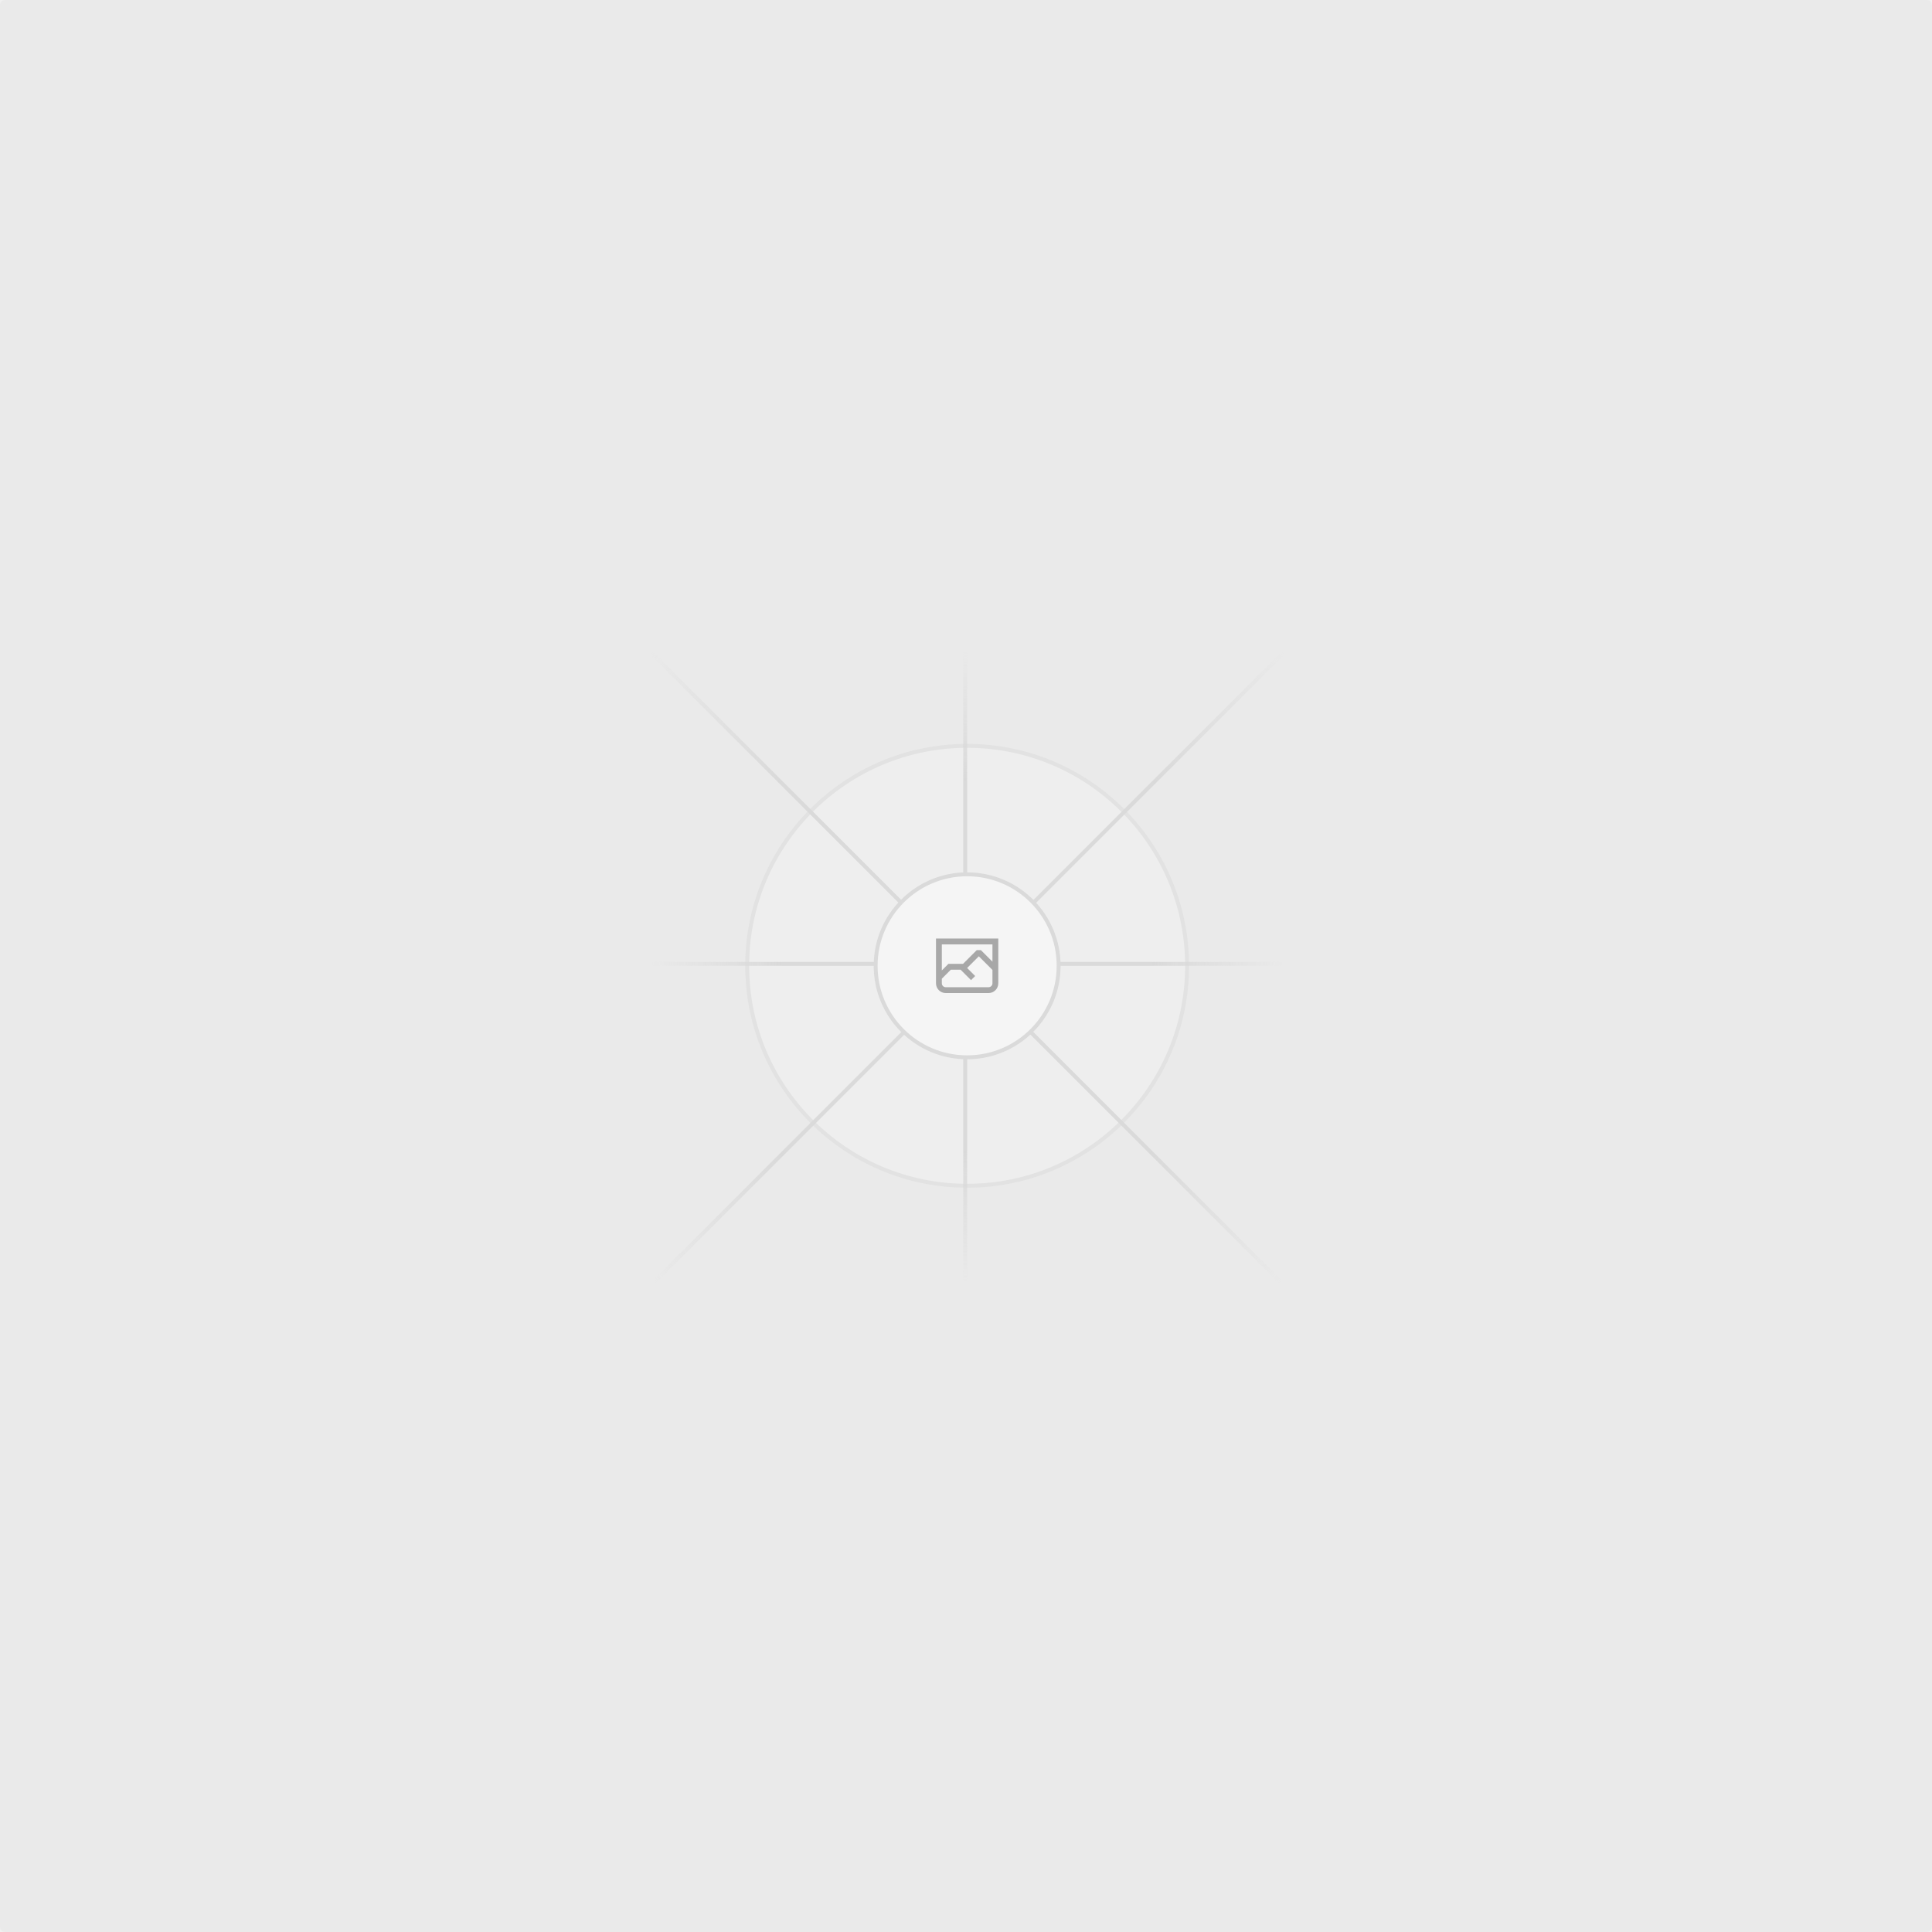
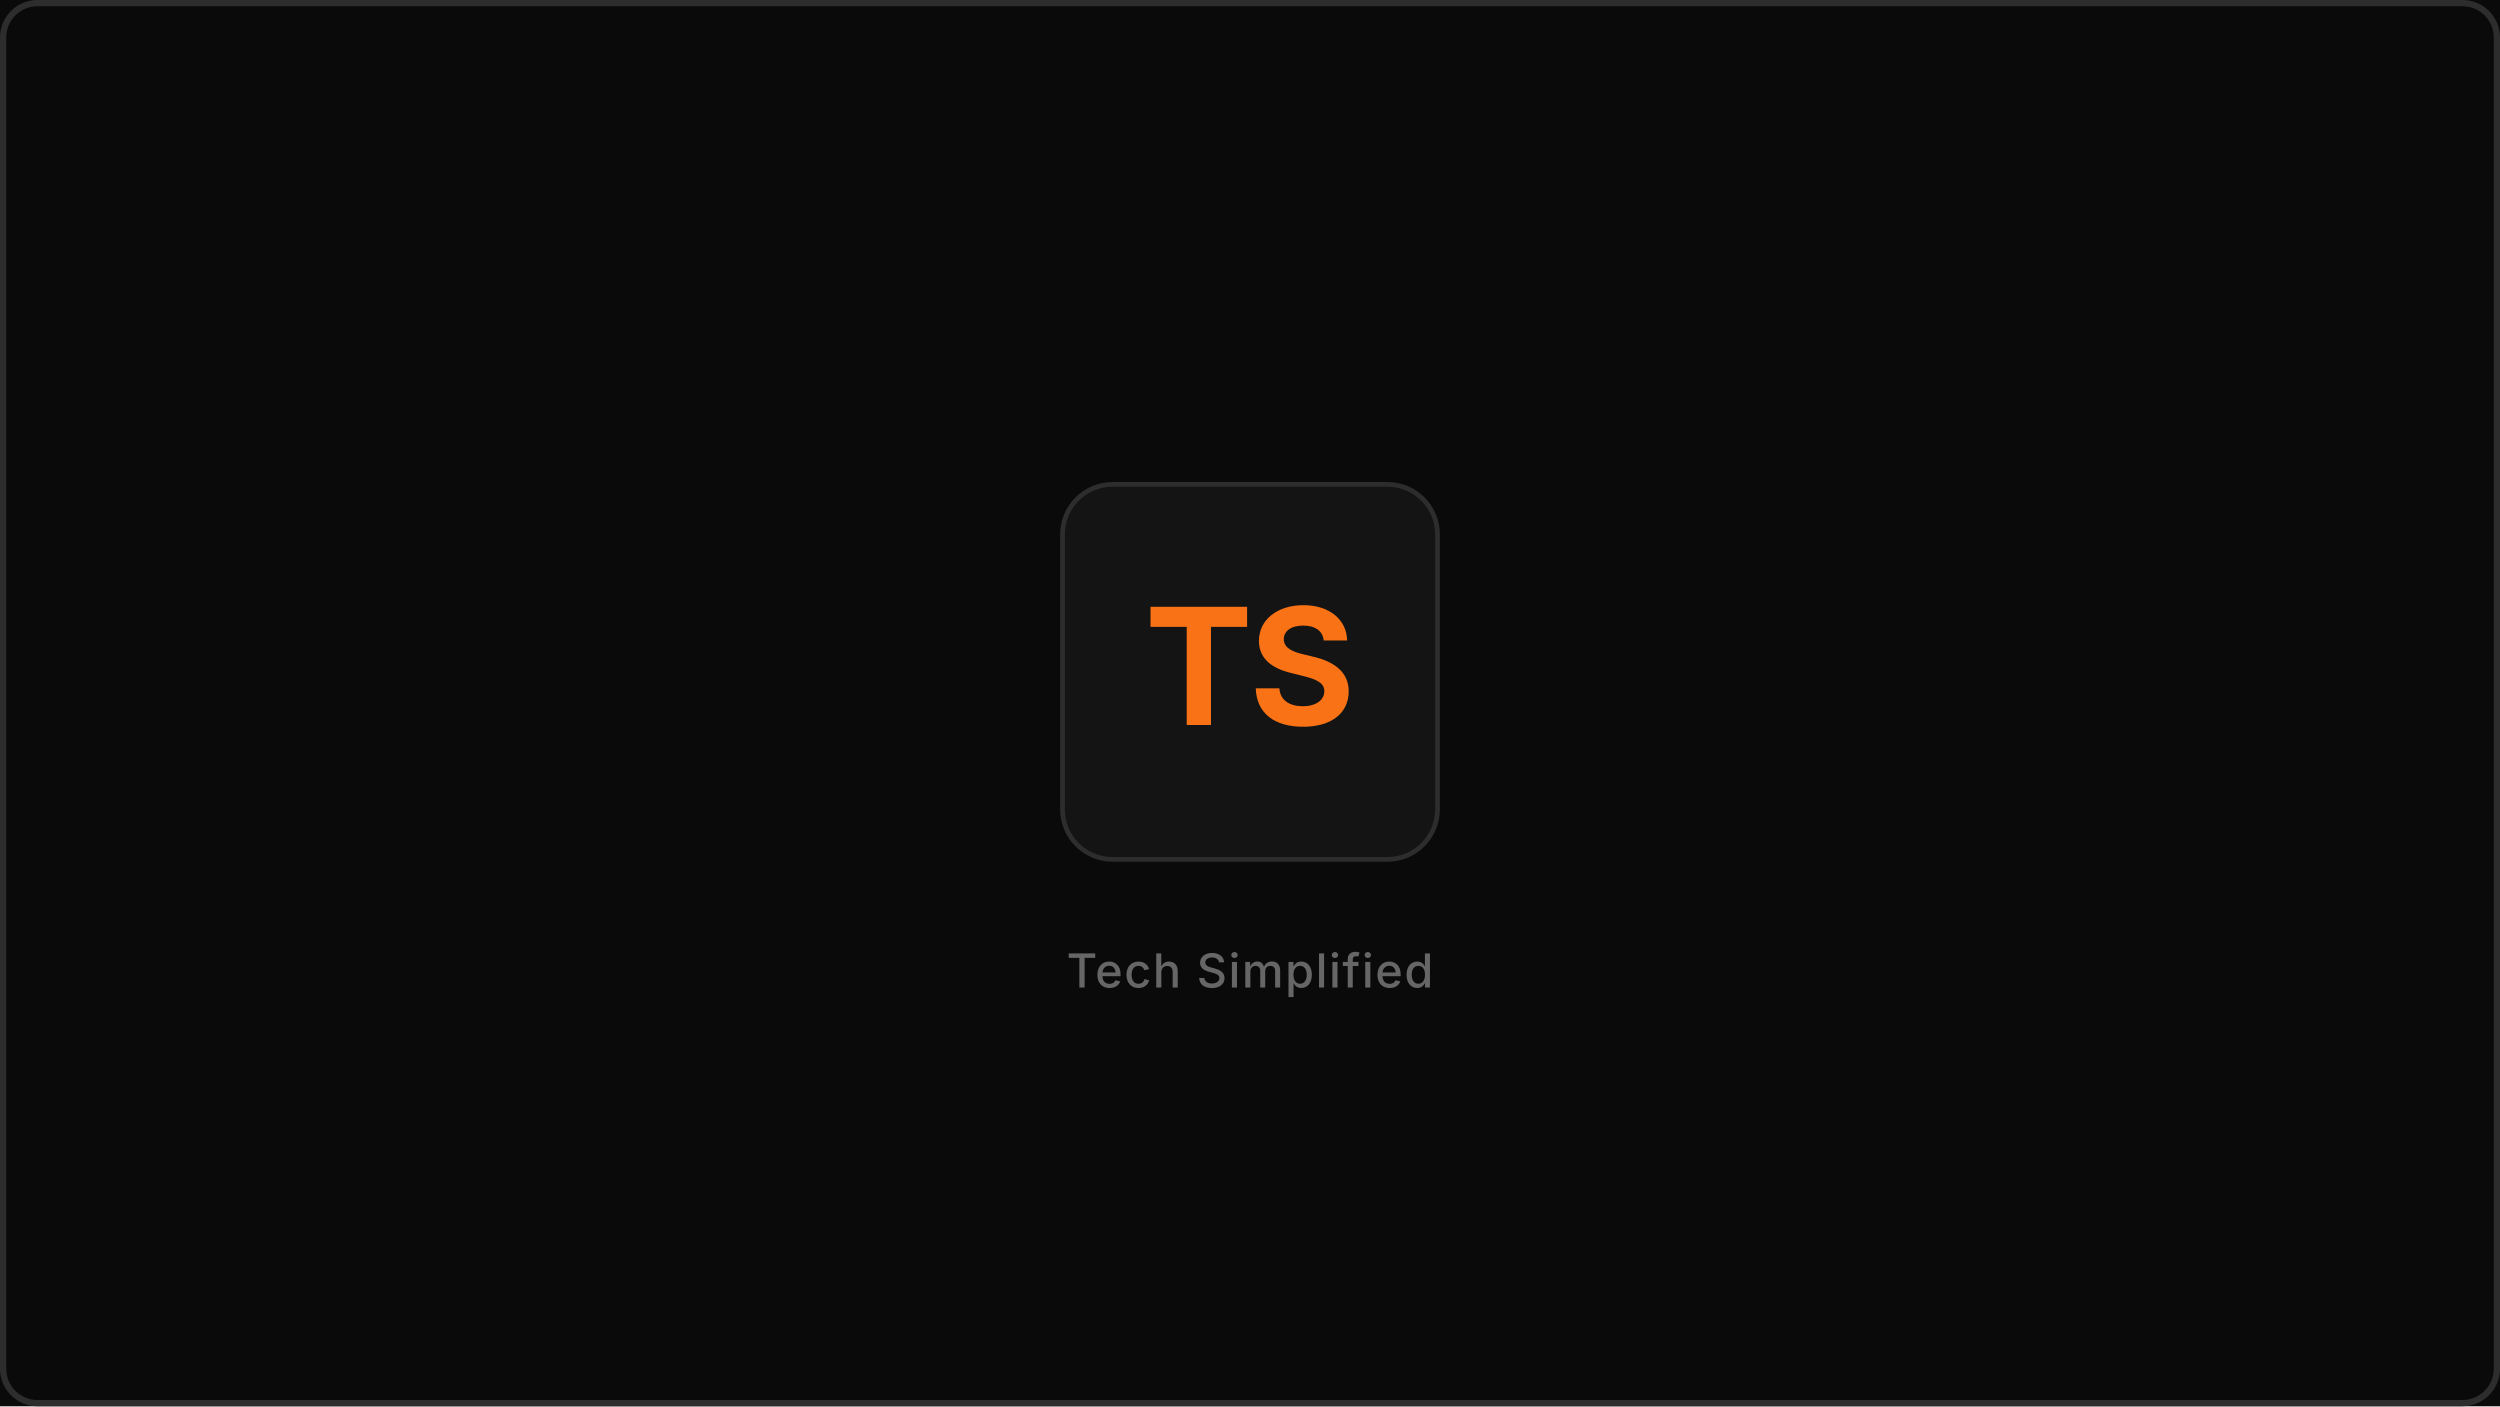
- <svg xmlns="http://www.w3.org/2000/svg" width="1200" height="1200" fill="none">
-   <rect width="1200" height="1200" fill="#EAEAEA" rx="3" />
-   <g opacity=".5">
-     <g opacity=".5">
-       <path fill="#FAFAFA" d="M600.709 736.5c-75.454 0-136.621-61.167-136.621-136.62 0-75.454 61.167-136.621 136.621-136.621 75.453 0 136.62 61.167 136.62 136.621 0 75.453-61.167 136.62-136.62 136.62Z" />
-       <path stroke="#C9C9C9" stroke-width="2.418" d="M600.709 736.5c-75.454 0-136.621-61.167-136.621-136.62 0-75.454 61.167-136.621 136.621-136.621 75.453 0 136.62 61.167 136.62 136.621 0 75.453-61.167 136.62-136.62 136.62Z" />
-     </g>
-     <path stroke="url(#a)" stroke-width="2.418" d="M0-1.209h553.581" transform="scale(1 -1) rotate(45 1163.11 91.165)" />
-     <path stroke="url(#b)" stroke-width="2.418" d="M404.846 598.671h391.726" />
-     <path stroke="url(#c)" stroke-width="2.418" d="M599.5 795.742V404.017" />
-     <path stroke="url(#d)" stroke-width="2.418" d="m795.717 796.597-391.441-391.44" />
-     <path fill="#fff" d="M600.709 656.704c-31.384 0-56.825-25.441-56.825-56.824 0-31.384 25.441-56.825 56.825-56.825 31.383 0 56.824 25.441 56.824 56.825 0 31.383-25.441 56.824-56.824 56.824Z" />
-     <g clip-path="url(#e)">
-       <path fill="#666" fill-rule="evenodd" d="M616.426 586.58h-31.434v16.176l3.553-3.554.531-.531h9.068l.074-.074 8.463-8.463h2.565l7.18 7.181V586.58Zm-15.715 14.654 3.698 3.699 1.283 1.282-2.565 2.565-1.282-1.283-5.2-5.199h-6.066l-5.514 5.514-.073.073v2.876a2.418 2.418 0 0 0 2.418 2.418h26.598a2.418 2.418 0 0 0 2.418-2.418v-8.317l-8.463-8.463-7.181 7.181-.071.072Zm-19.347 5.442v4.085a6.045 6.045 0 0 0 6.046 6.045h26.598a6.044 6.044 0 0 0 6.045-6.045v-7.108l1.356-1.355-1.282-1.283-.074-.073v-17.989h-38.689v23.43l-.146.146.146.147Z" clip-rule="evenodd" />
-     </g>
-     <path stroke="#C9C9C9" stroke-width="2.418" d="M600.709 656.704c-31.384 0-56.825-25.441-56.825-56.824 0-31.384 25.441-56.825 56.825-56.825 31.383 0 56.824 25.441 56.824 56.825 0 31.383-25.441 56.824-56.824 56.824Z" />
-   </g>
-   <defs>
-     <linearGradient id="a" x1="554.061" x2="-.48" y1=".083" y2=".087" gradientUnits="userSpaceOnUse">
-       <stop stop-color="#C9C9C9" stop-opacity="0" />
-       <stop offset=".208" stop-color="#C9C9C9" />
-       <stop offset=".792" stop-color="#C9C9C9" />
-       <stop offset="1" stop-color="#C9C9C9" stop-opacity="0" />
-     </linearGradient>
-     <linearGradient id="b" x1="796.912" x2="404.507" y1="599.963" y2="599.965" gradientUnits="userSpaceOnUse">
-       <stop stop-color="#C9C9C9" stop-opacity="0" />
-       <stop offset=".208" stop-color="#C9C9C9" />
-       <stop offset=".792" stop-color="#C9C9C9" />
-       <stop offset="1" stop-color="#C9C9C9" stop-opacity="0" />
-     </linearGradient>
-     <linearGradient id="c" x1="600.792" x2="600.794" y1="403.677" y2="796.082" gradientUnits="userSpaceOnUse">
-       <stop stop-color="#C9C9C9" stop-opacity="0" />
-       <stop offset=".208" stop-color="#C9C9C9" />
-       <stop offset=".792" stop-color="#C9C9C9" />
-       <stop offset="1" stop-color="#C9C9C9" stop-opacity="0" />
-     </linearGradient>
-     <linearGradient id="d" x1="404.85" x2="796.972" y1="403.903" y2="796.02" gradientUnits="userSpaceOnUse">
-       <stop stop-color="#C9C9C9" stop-opacity="0" />
-       <stop offset=".208" stop-color="#C9C9C9" />
-       <stop offset=".792" stop-color="#C9C9C9" />
-       <stop offset="1" stop-color="#C9C9C9" stop-opacity="0" />
-     </linearGradient>
-     <clipPath id="e">
-       <path fill="#fff" d="M581.364 580.535h38.689v38.689h-38.689z" />
-     </clipPath>
-   </defs>
+ <svg xmlns="http://www.w3.org/2000/svg" width="800" height="450" viewBox="0 0 800 450">
+   <rect width="800" height="450" fill="#0a0a0a" />
+   <rect x="1" y="1" width="798" height="448" rx="11" fill="none" stroke="#2d2d2d" stroke-width="2" />
+   <rect x="340" y="155" width="120" height="120" rx="16" fill="#141414" stroke="#2d2d2d" stroke-width="1.5" />
+   <text x="400" y="232" font-family="Inter, system-ui, -apple-system, sans-serif" font-size="52" font-weight="700" text-anchor="middle" fill="#f97316" letter-spacing="-1">TS</text>
+   <text x="400" y="316" font-family="Inter, system-ui, -apple-system, sans-serif" font-size="15" font-weight="500" text-anchor="middle" fill="#666666" letter-spacing="0.5">Tech Simplified</text>
</svg>
